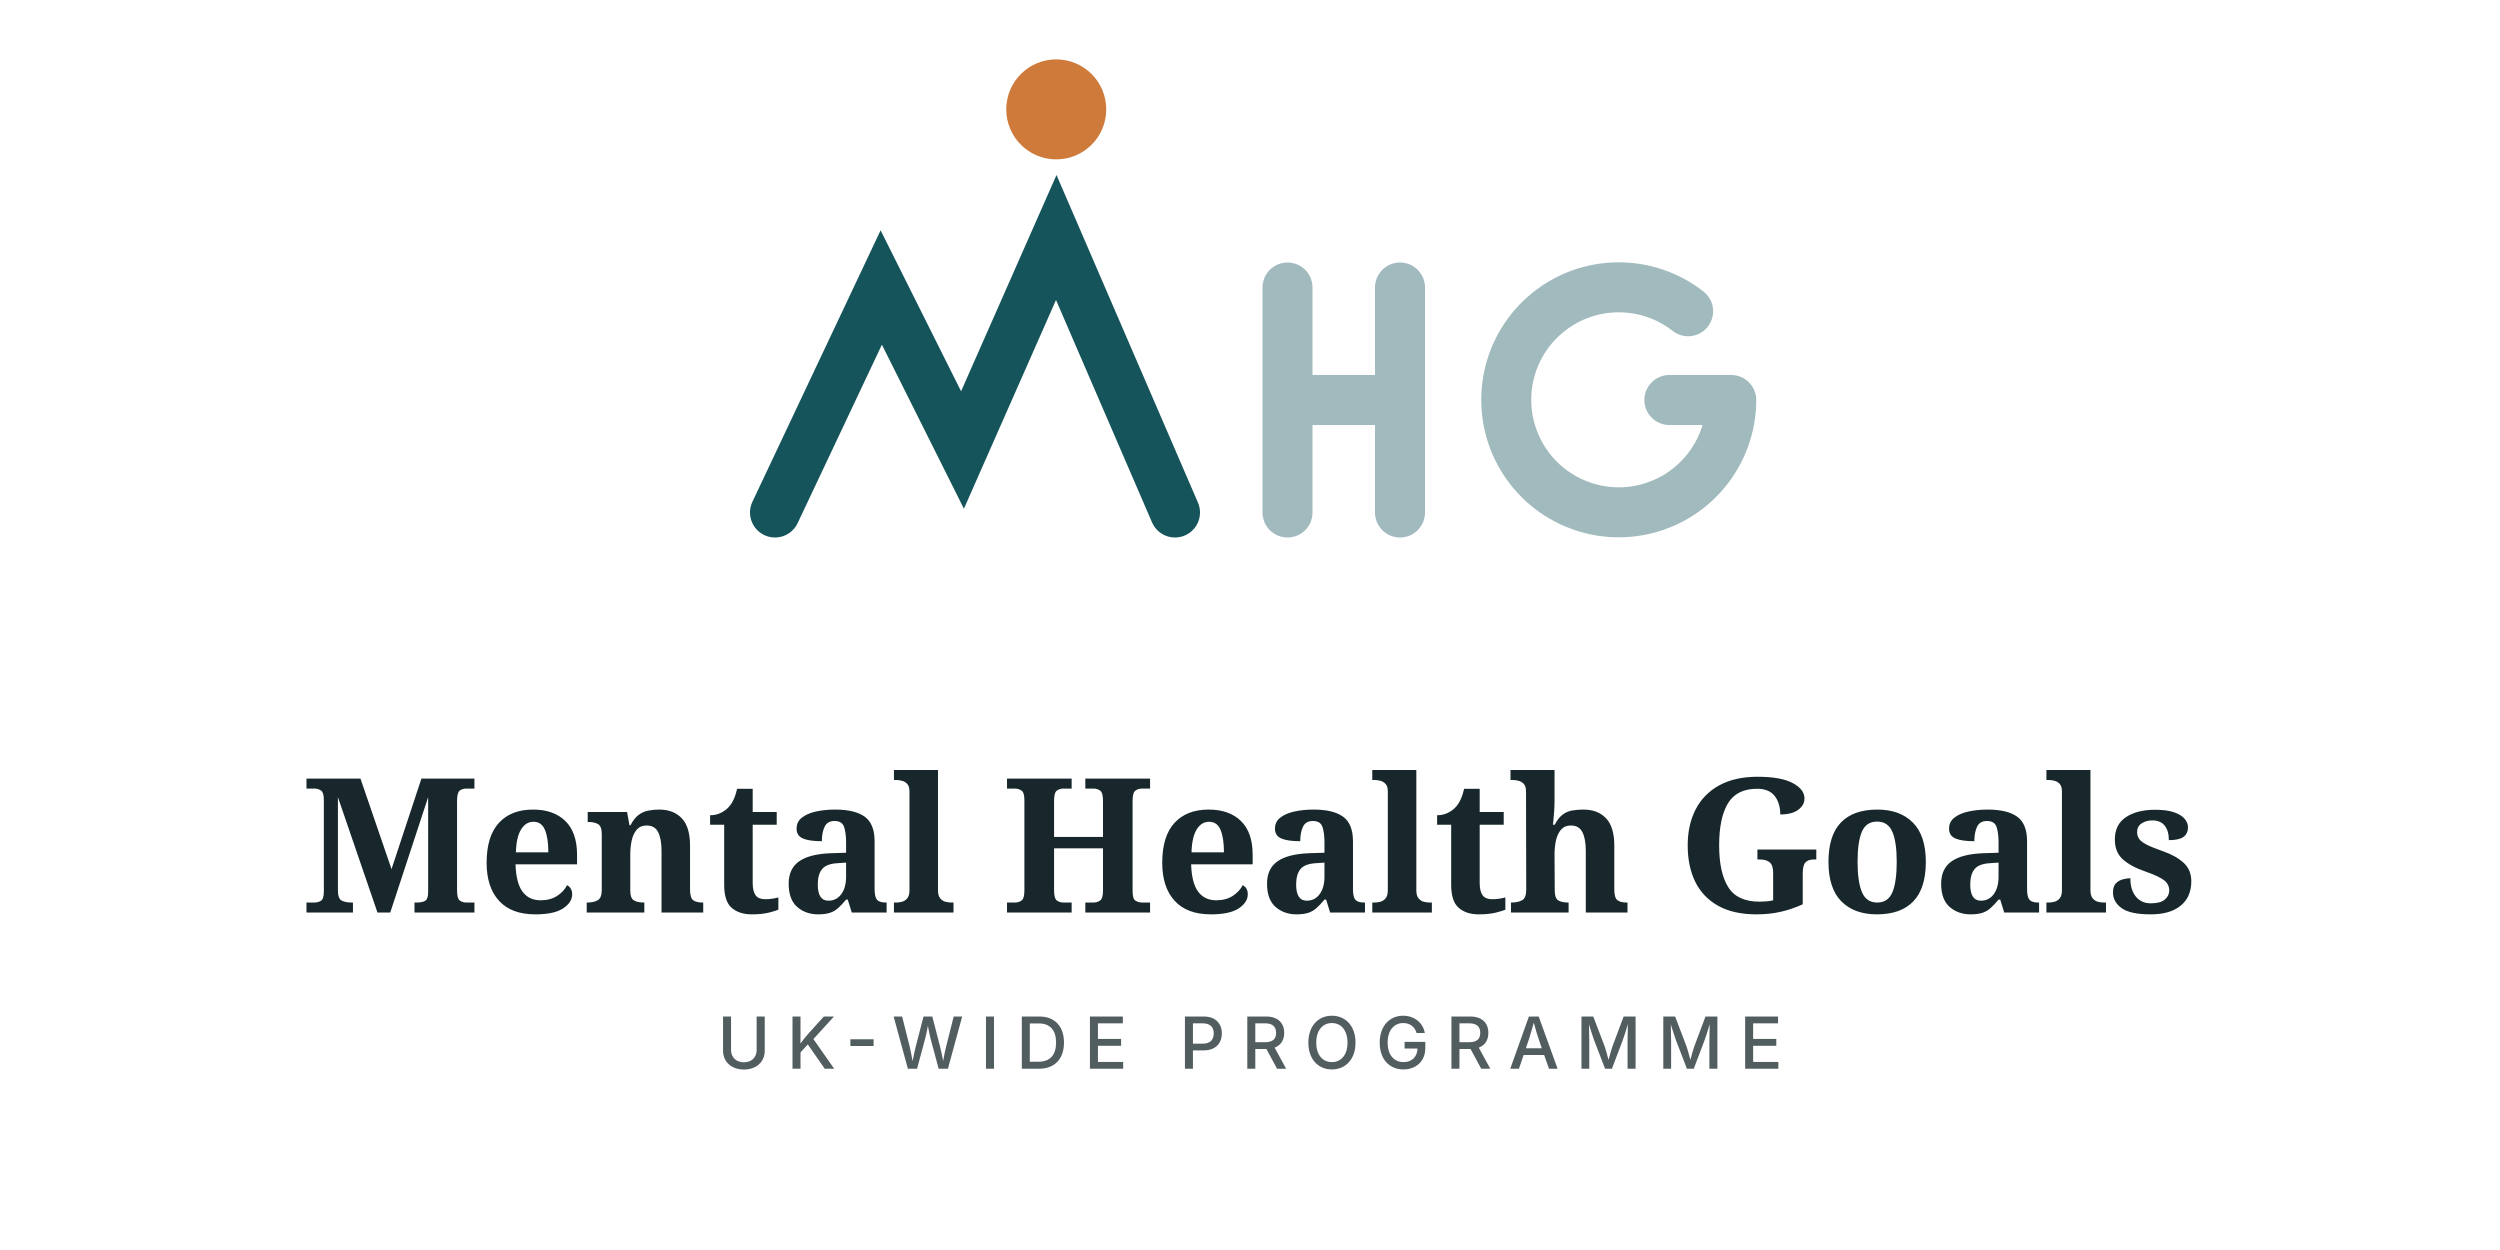
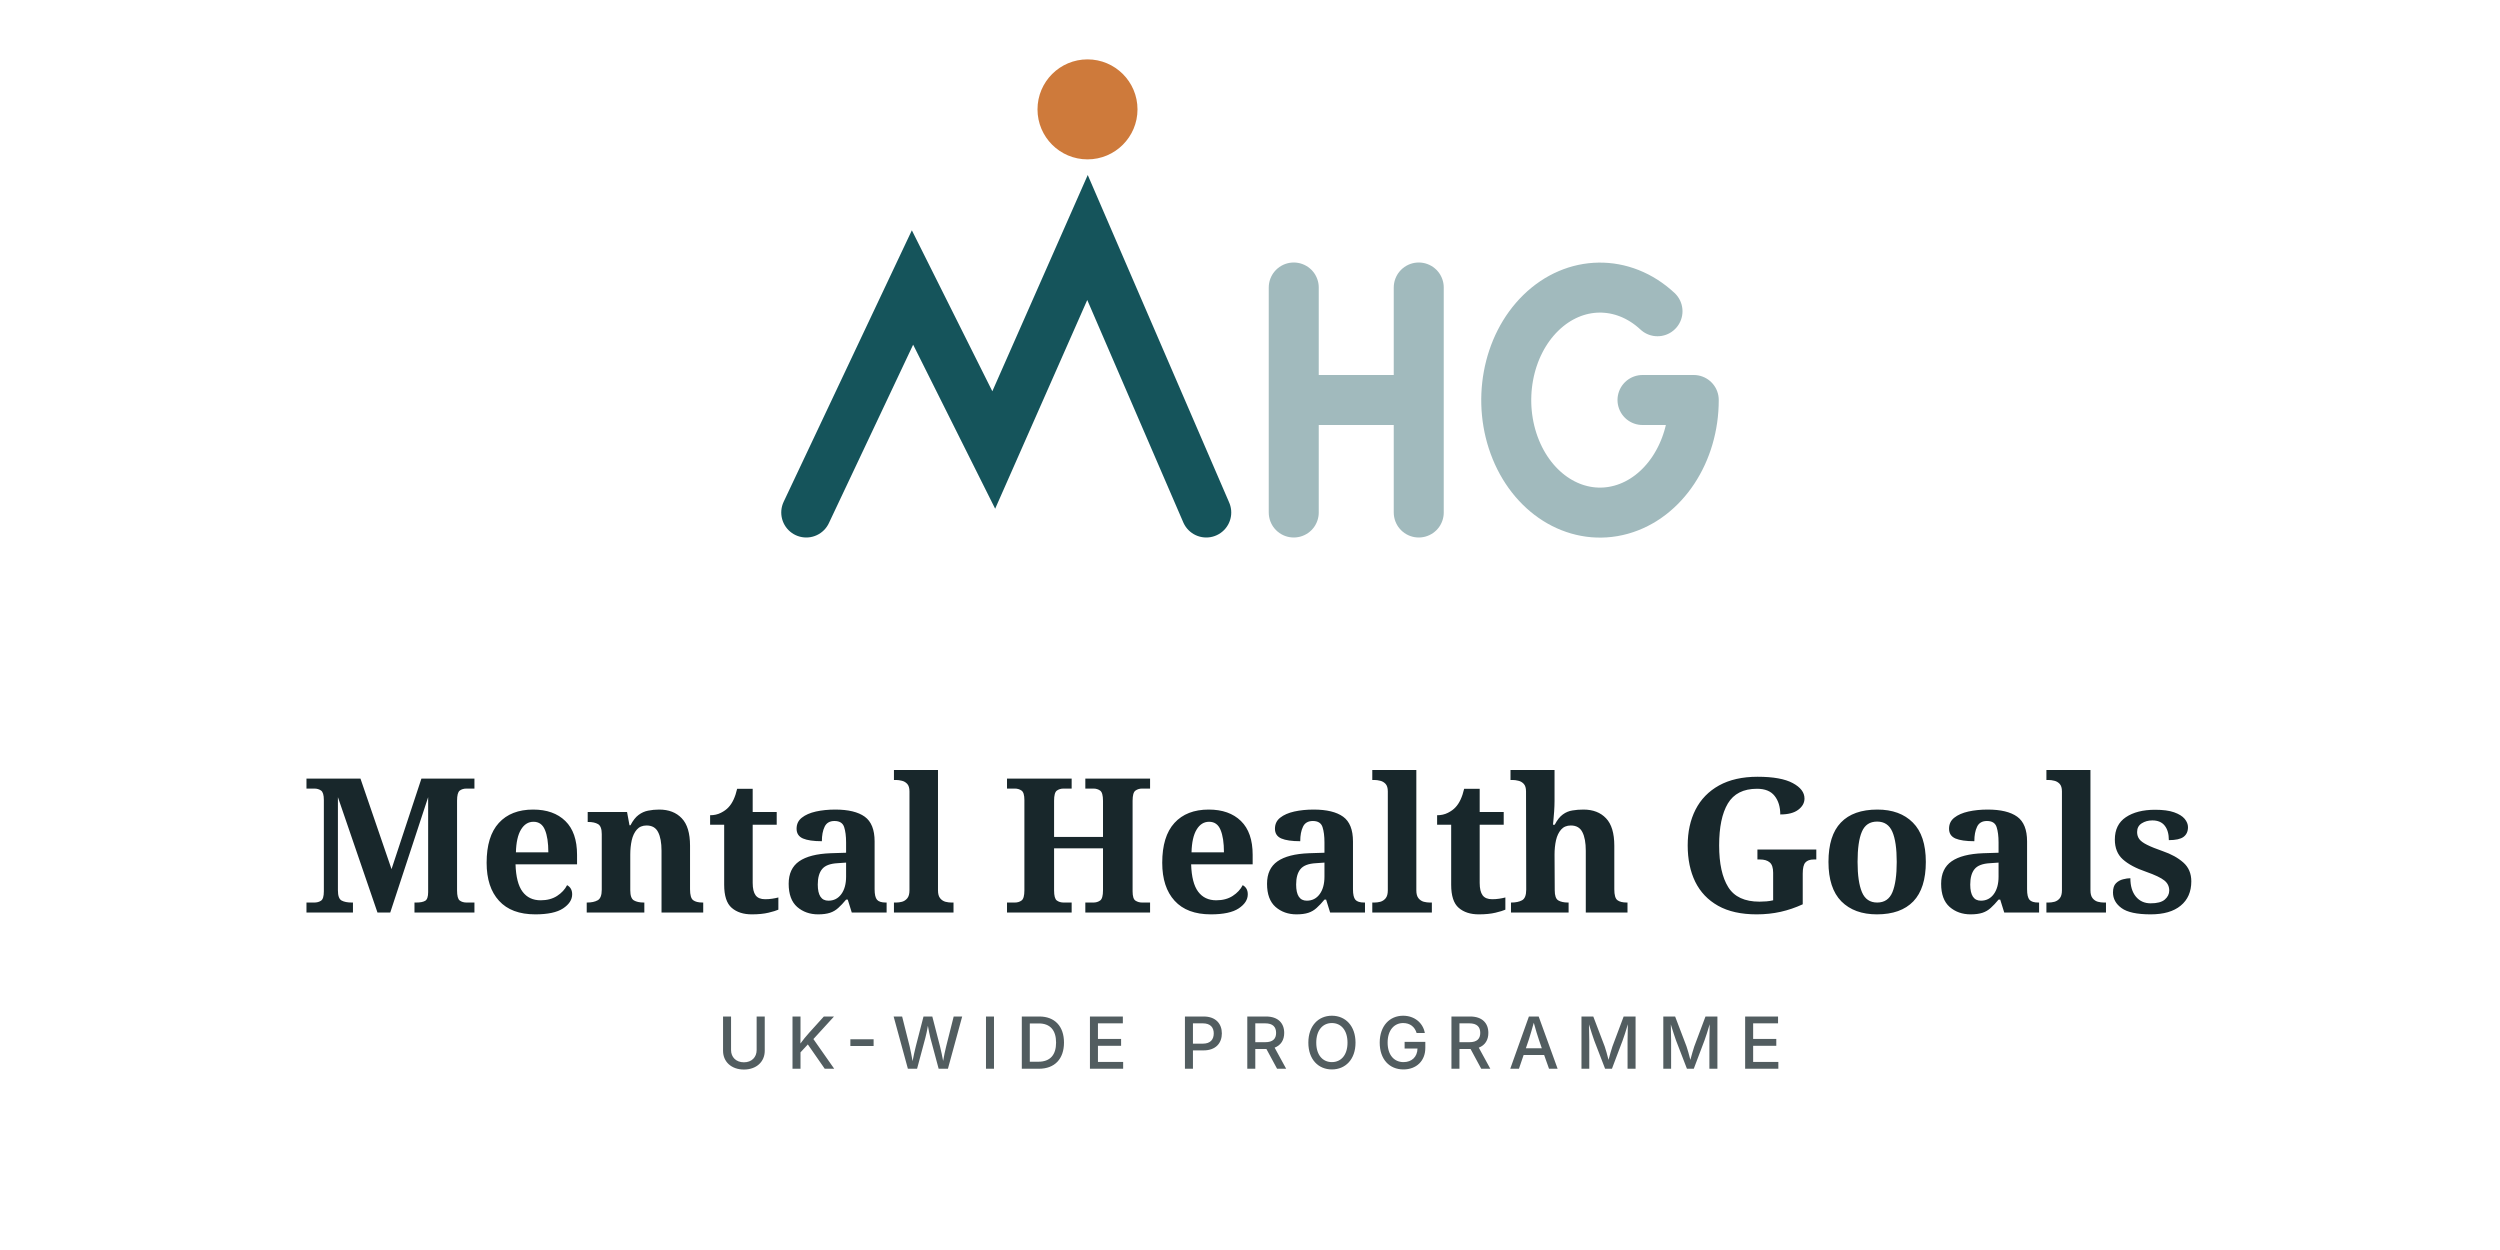
<svg xmlns="http://www.w3.org/2000/svg" width="400" height="200" viewBox="0 0 400 200" role="img" aria-label="Mental Health Goals — UK-wide Programme">
-   <g transform="translate(108 0)">
+   <g transform="translate(113 0)">
    <path d="M 16 82 L 33 46 L 46 72 L 61 38 L 80 82" fill="none" stroke="#15545B" stroke-width="8" stroke-linecap="round" stroke-linejoin="miter" />
    <circle cx="61" cy="17.5" r="8" fill="#CE7A3B" />
-     <path d="M 98 82 L 98 46 M 98 64 L 116 64 M 116 46 L 116 82" fill="none" stroke="#15545B" stroke-width="8" stroke-linecap="round" stroke-linejoin="round" stroke-opacity="0.4" />
-     <path d="M 162.1 49.8 A 18 18 0 1 0 169 64 L 159.1 64" fill="none" stroke="#15545B" stroke-width="8" stroke-linecap="round" stroke-linejoin="round" stroke-opacity="0.4" />
+     <path d="M 94 82 L 94 46 M 94 64 L 114 64 M 114 46 L 114 82" fill="none" stroke="#15545B" stroke-width="8" stroke-linecap="round" stroke-linejoin="round" stroke-opacity="0.4" />
+     <path d="M 152.2 49.8 A 15 18 0 1 0 158 64 L 149.8 64" fill="none" stroke="#15545B" stroke-width="8" stroke-linecap="round" stroke-linejoin="round" stroke-opacity="0.4" />
  </g>
  <text x="200" y="146" text-anchor="middle" font-family="Fraunces, 'Iowan Old Style', 'Palatino Nova', Georgia, serif" font-size="30" font-weight="600" letter-spacing="-0.3" fill="#18272B">Mental Health Goals</text>
  <text x="200" y="171" text-anchor="middle" font-family="Inter, 'Helvetica Neue', Helvetica, Arial, sans-serif" font-size="11.5" font-weight="500" letter-spacing="2.6" fill="#18272B" opacity="0.75">UK-WIDE PROGRAMME</text>
</svg>
